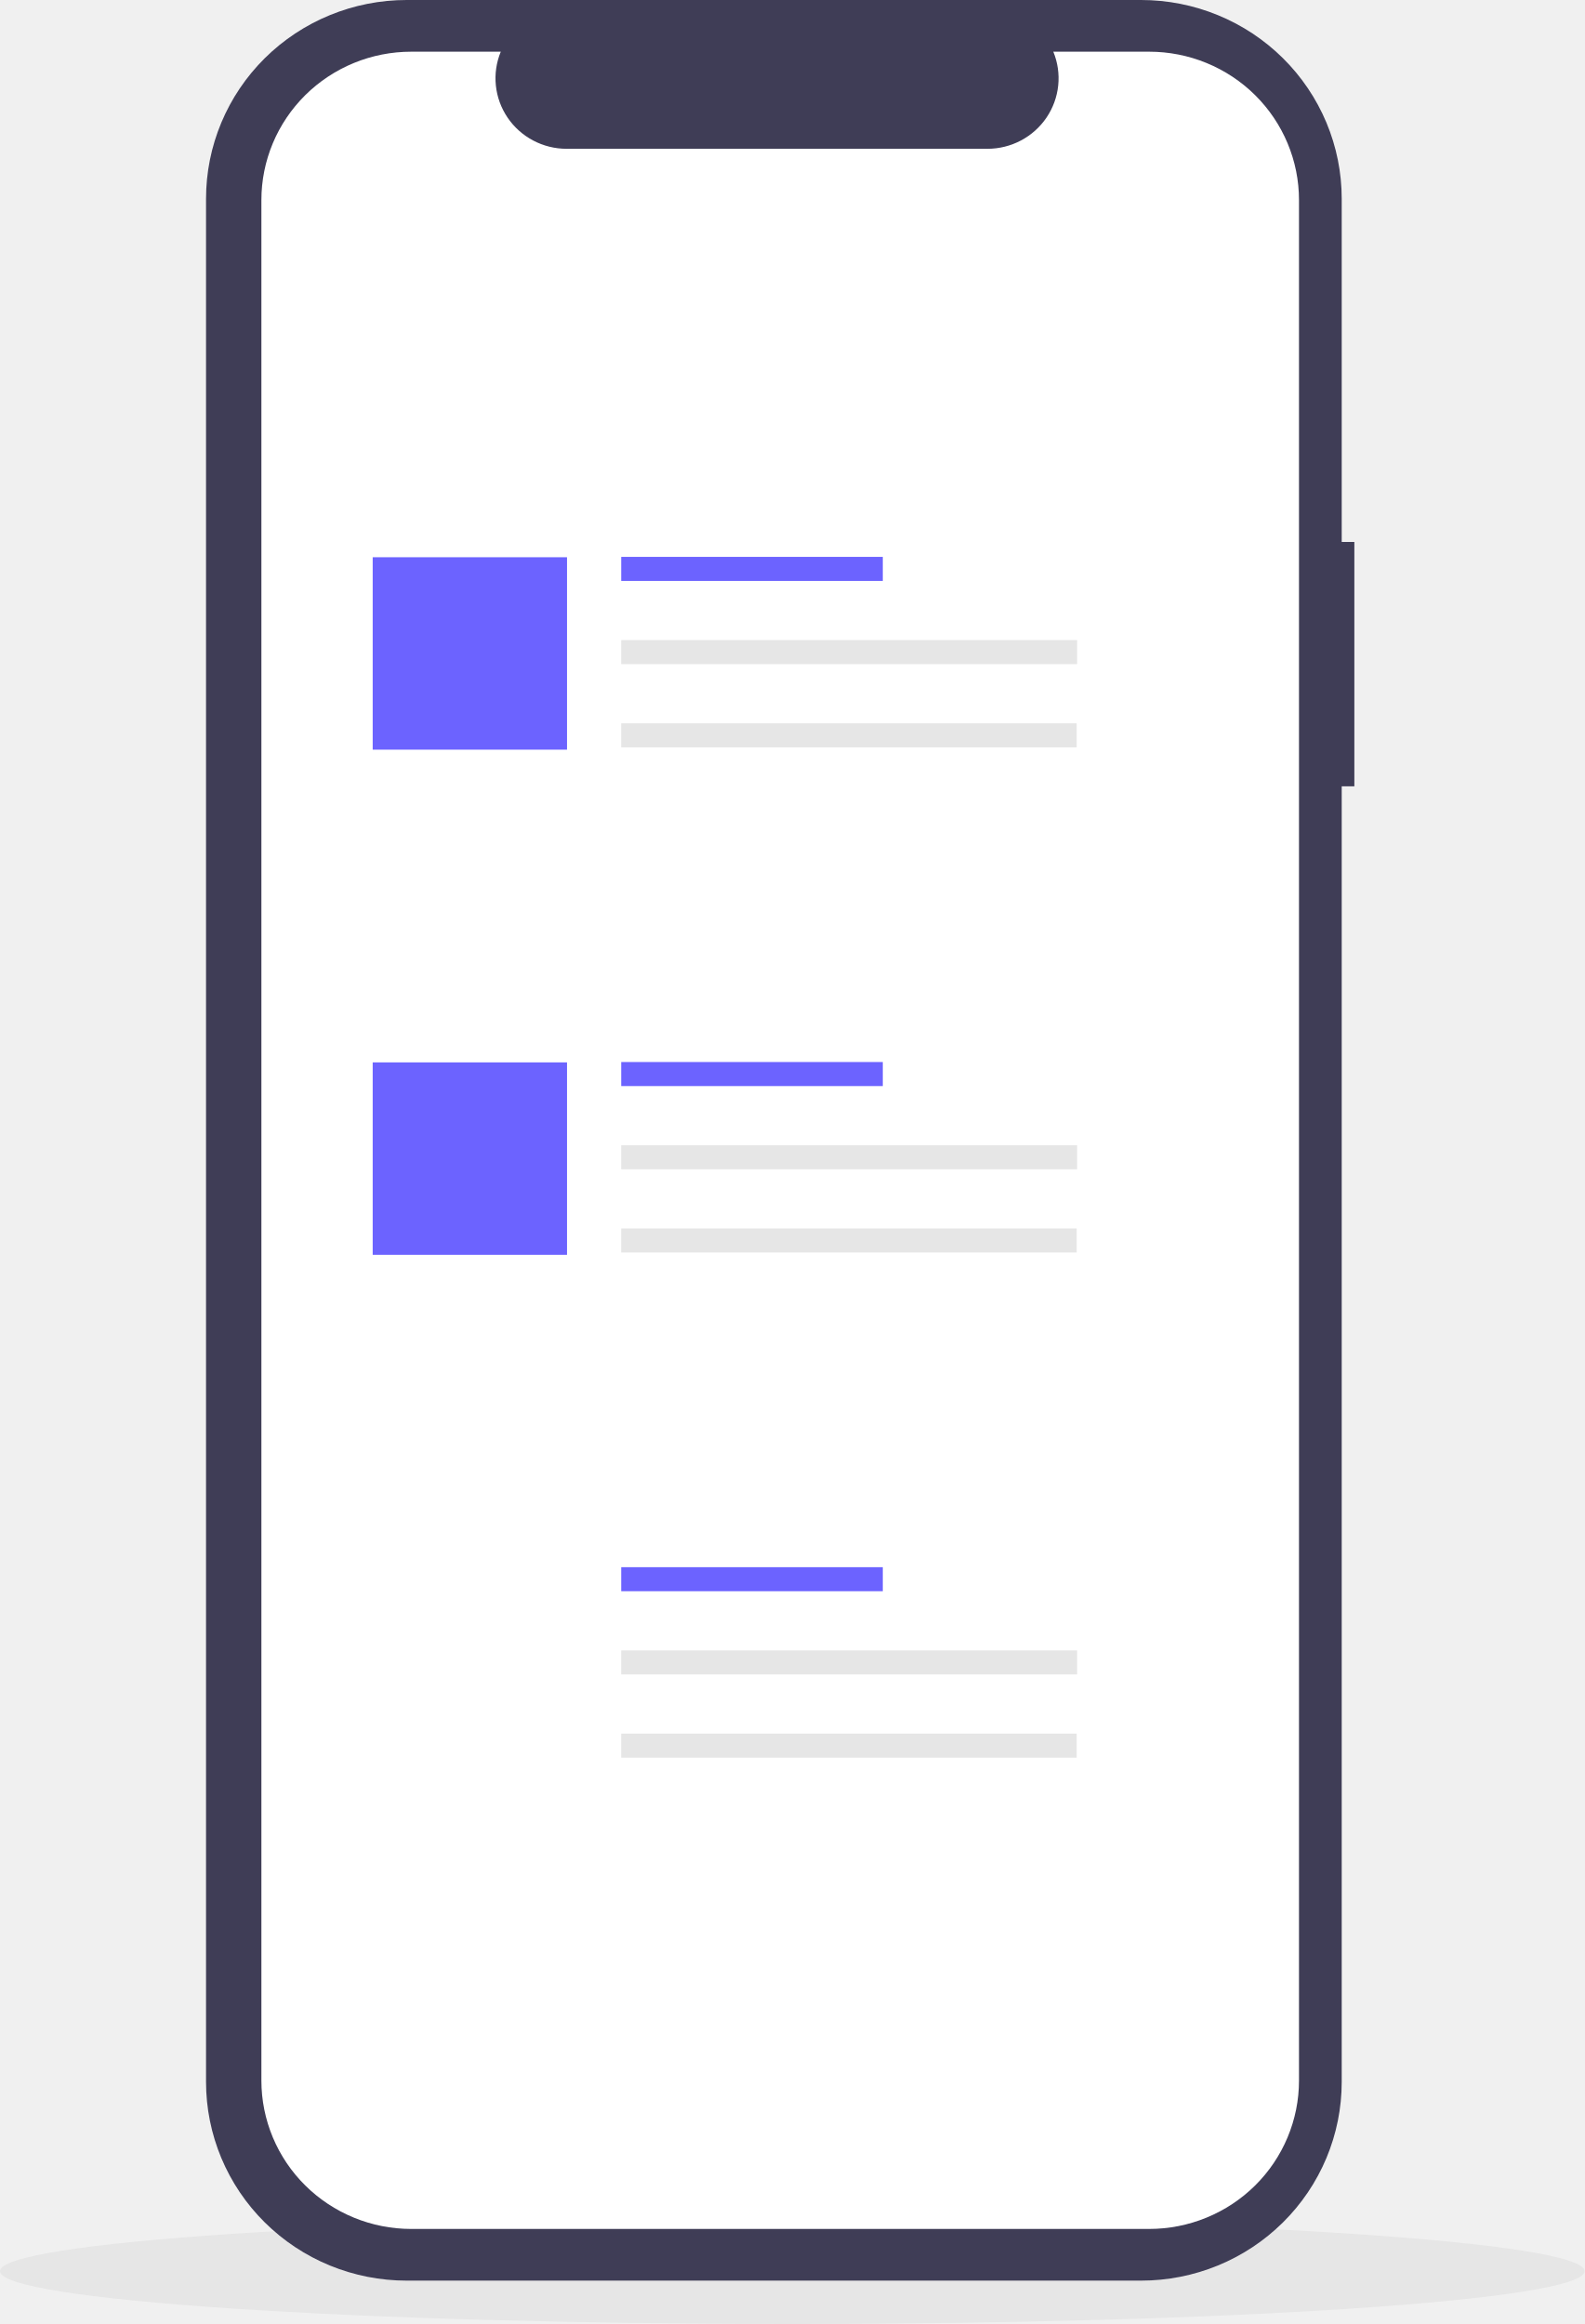
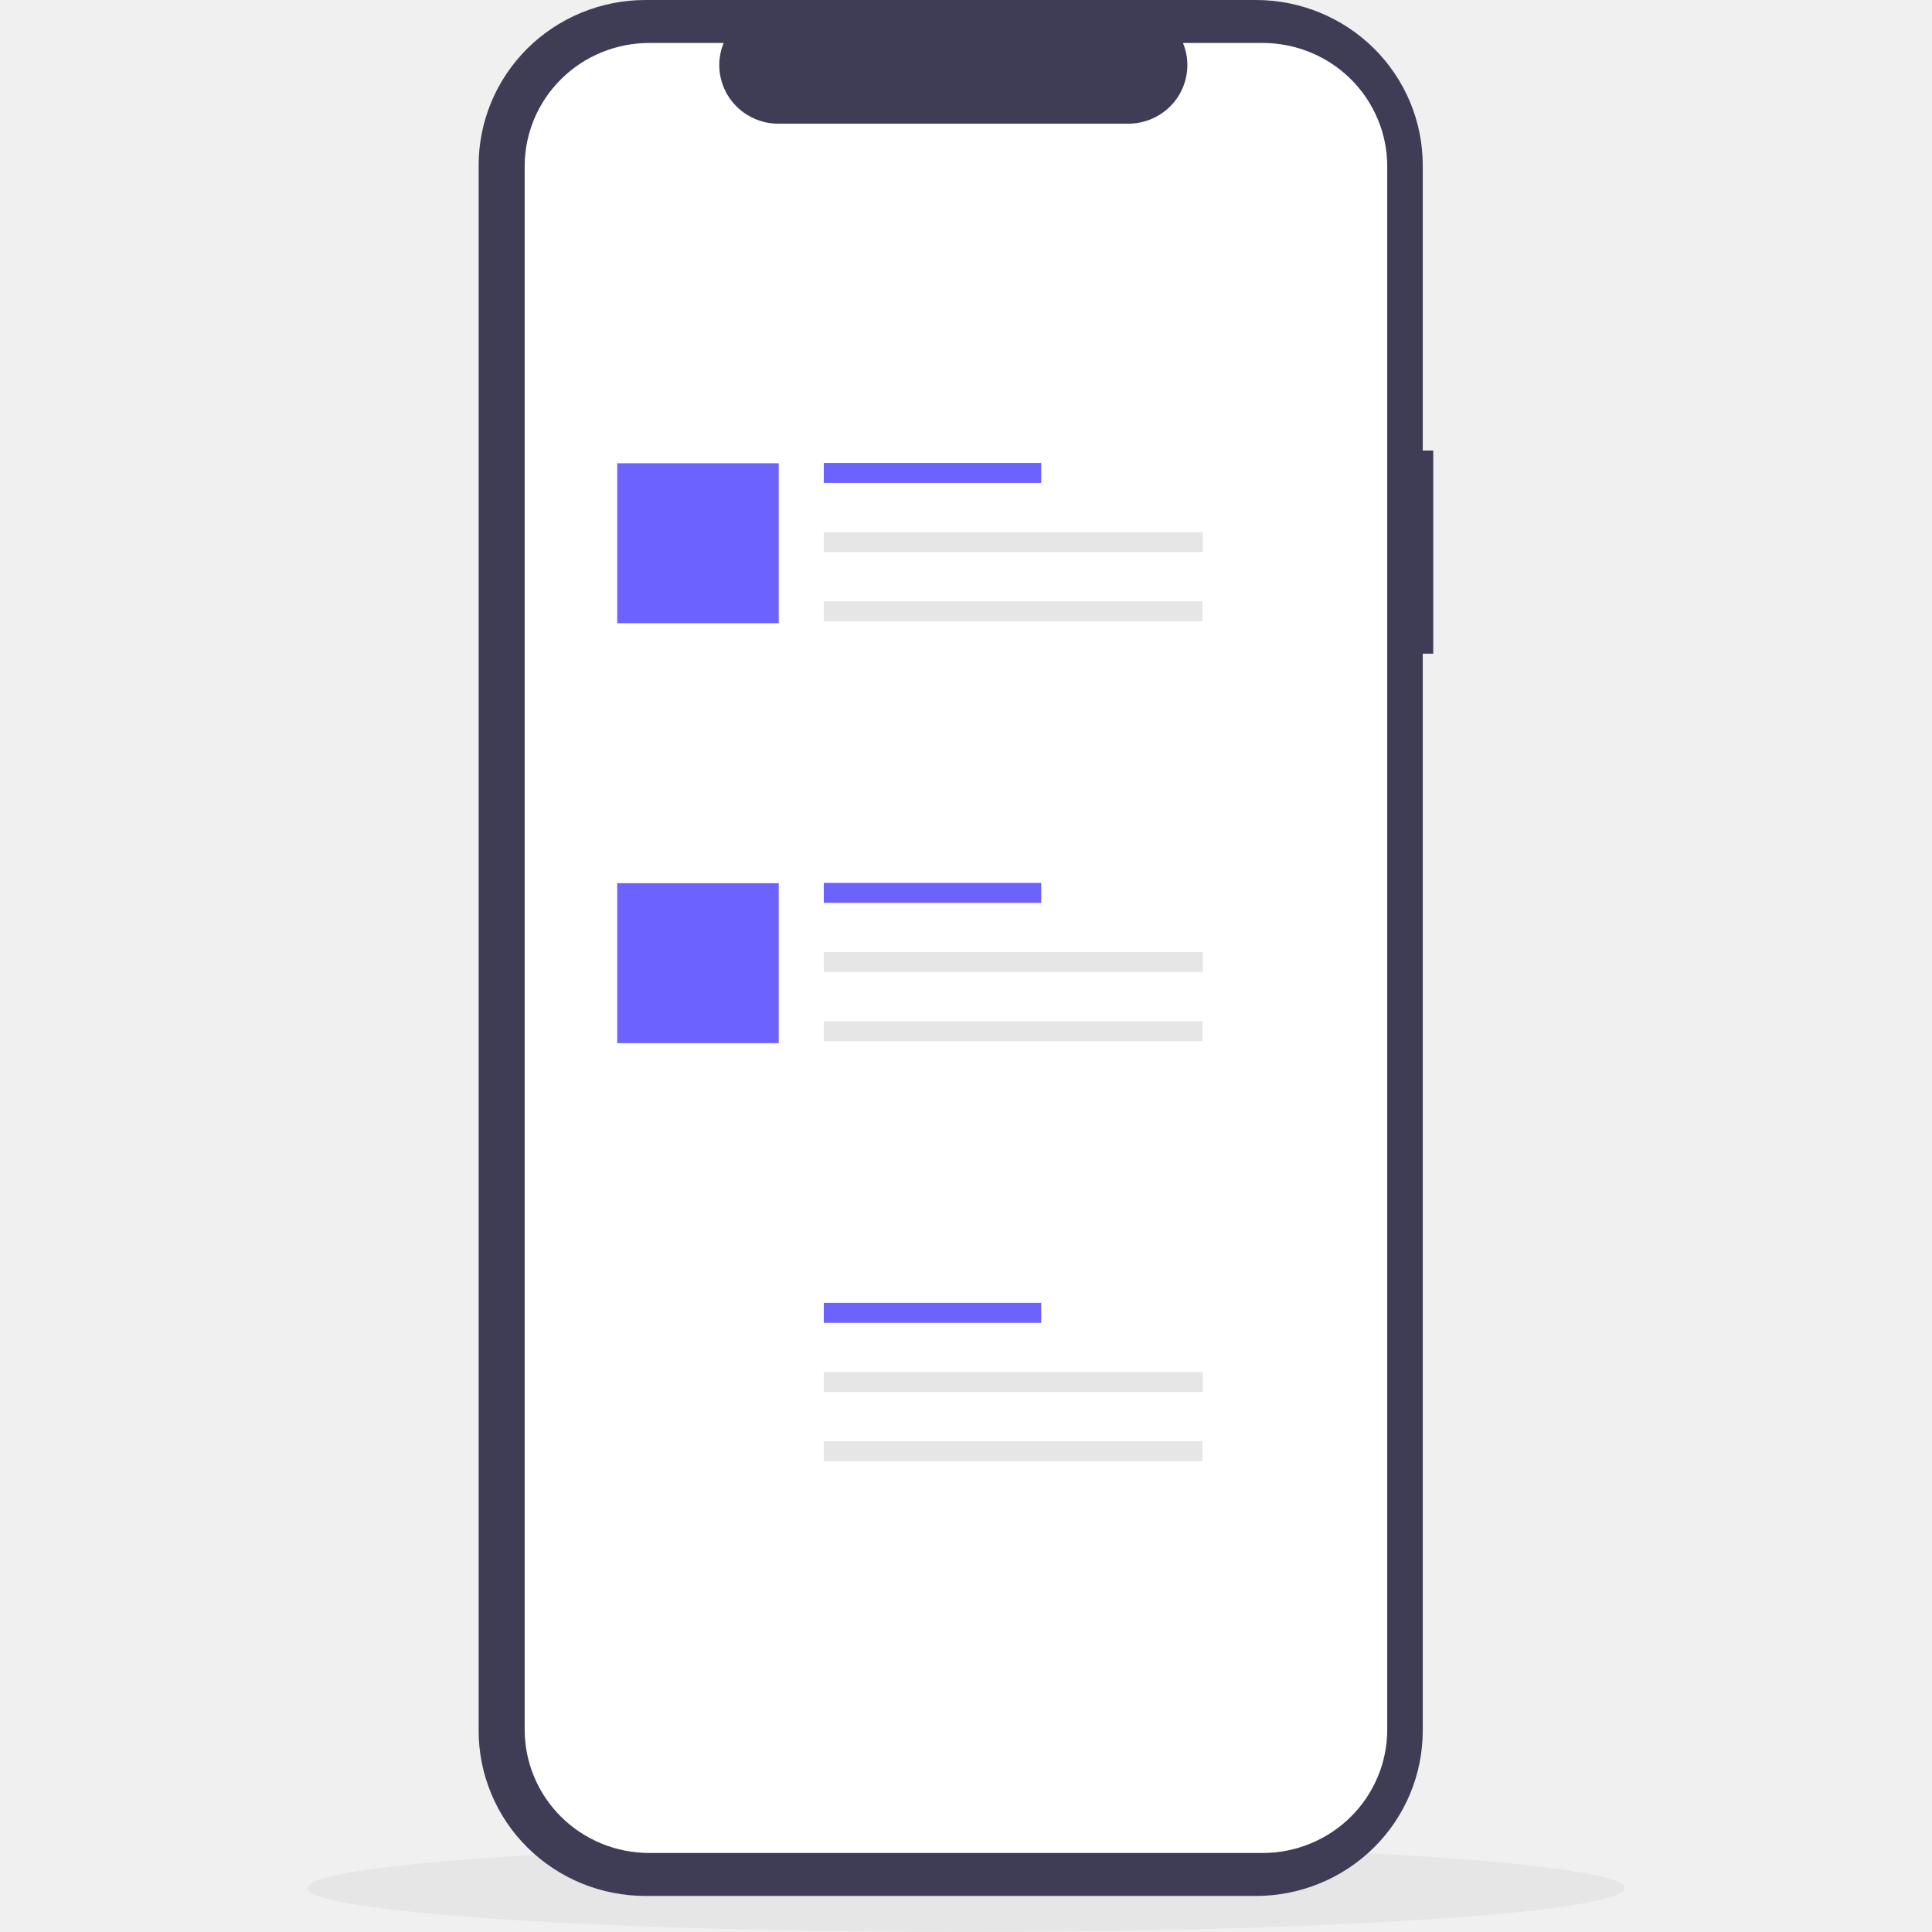
- <svg xmlns="http://www.w3.org/2000/svg" width="75" height="110" viewBox="0 0 75 110" fill="none">
+ <svg xmlns="http://www.w3.org/2000/svg" width="90" height="90" viewBox="0 0 75 110" fill="none">
  <path d="M37.5 110C58.211 110 75 108.881 75 107.5C75 106.119 58.211 105 37.5 105C16.789 105 0 106.119 0 107.5C0 108.881 16.789 110 37.5 110Z" fill="#E6E6E6" />
  <path d="M64.103 25.652H63.505V9.404C63.505 8.169 63.259 6.946 62.782 5.805C62.304 4.664 61.605 3.628 60.723 2.754C59.841 1.881 58.795 1.188 57.642 0.716C56.49 0.243 55.256 -4.28517e-06 54.008 0H19.248C18.001 -3.89561e-06 16.766 0.243 15.614 0.716C14.462 1.188 13.415 1.881 12.533 2.754C11.652 3.628 10.952 4.664 10.475 5.805C9.998 6.946 9.752 8.169 9.752 9.404V98.543C9.752 99.778 9.998 101.001 10.475 102.142C10.952 103.283 11.652 104.32 12.533 105.193C13.415 106.066 14.462 106.759 15.614 107.232C16.766 107.704 18.001 107.947 19.248 107.947H54.008C55.256 107.947 56.49 107.704 57.642 107.232C58.795 106.759 59.841 106.066 60.723 105.193C61.605 104.32 62.304 103.283 62.782 102.142C63.259 101.001 63.505 99.778 63.505 98.543V37.218H64.103V25.652Z" fill="#3F3D56" />
  <path d="M54.392 2.447H49.854C50.063 2.953 50.143 3.503 50.086 4.047C50.03 4.591 49.839 5.114 49.531 5.568C49.223 6.022 48.807 6.394 48.319 6.651C47.831 6.909 47.287 7.043 46.735 7.043H26.821C26.268 7.043 25.724 6.909 25.237 6.651C24.749 6.394 24.333 6.022 24.025 5.568C23.717 5.114 23.526 4.591 23.47 4.047C23.413 3.503 23.493 2.953 23.702 2.447H19.464C18.532 2.447 17.61 2.628 16.75 2.981C15.889 3.334 15.108 3.851 14.449 4.503C13.791 5.156 13.268 5.93 12.912 6.782C12.556 7.634 12.372 8.547 12.372 9.469V98.478C12.372 99.4 12.556 100.313 12.912 101.165C13.268 102.017 13.791 102.792 14.449 103.444C15.108 104.096 15.889 104.613 16.75 104.966C17.61 105.319 18.532 105.501 19.464 105.501H54.392C55.323 105.501 56.245 105.319 57.105 104.966C57.966 104.613 58.748 104.096 59.406 103.444C60.065 102.792 60.587 102.017 60.943 101.165C61.3 100.313 61.483 99.4 61.483 98.478V9.469C61.483 8.547 61.3 7.634 60.943 6.782C60.587 5.93 60.065 5.156 59.406 4.503C58.748 3.851 57.966 3.334 57.105 2.981C56.245 2.628 55.323 2.447 54.392 2.447Z" fill="white" />
  <path d="M41.784 26.358H29.403V27.497H41.784V26.358Z" fill="#6C63FF" />
  <path d="M50.981 30.297H29.403V31.435H50.981V30.297Z" fill="#E6E6E6" />
  <path d="M50.96 34.235H29.403V35.374H50.96V34.235Z" fill="#E6E6E6" />
  <path d="M26.838 26.375H17.64V35.483H26.838V26.375Z" fill="#6C63FF" />
  <path d="M41.784 50.268H29.403V51.406H41.784V50.268Z" fill="#6C63FF" />
  <path d="M50.981 54.206H29.403V55.345H50.981V54.206Z" fill="#E6E6E6" />
  <path d="M50.96 58.145H29.403V59.284H50.96V58.145Z" fill="#E6E6E6" />
  <path d="M26.838 50.285H17.64V59.393H26.838V50.285Z" fill="#6C63FF" />
  <path d="M41.784 74.178H29.403V75.316H41.784V74.178Z" fill="#6C63FF" />
  <path d="M50.981 78.116H29.403V79.255H50.981V78.116Z" fill="#E6E6E6" />
  <path d="M50.96 82.055H29.403V83.194H50.96V82.055Z" fill="#E6E6E6" />
</svg>
